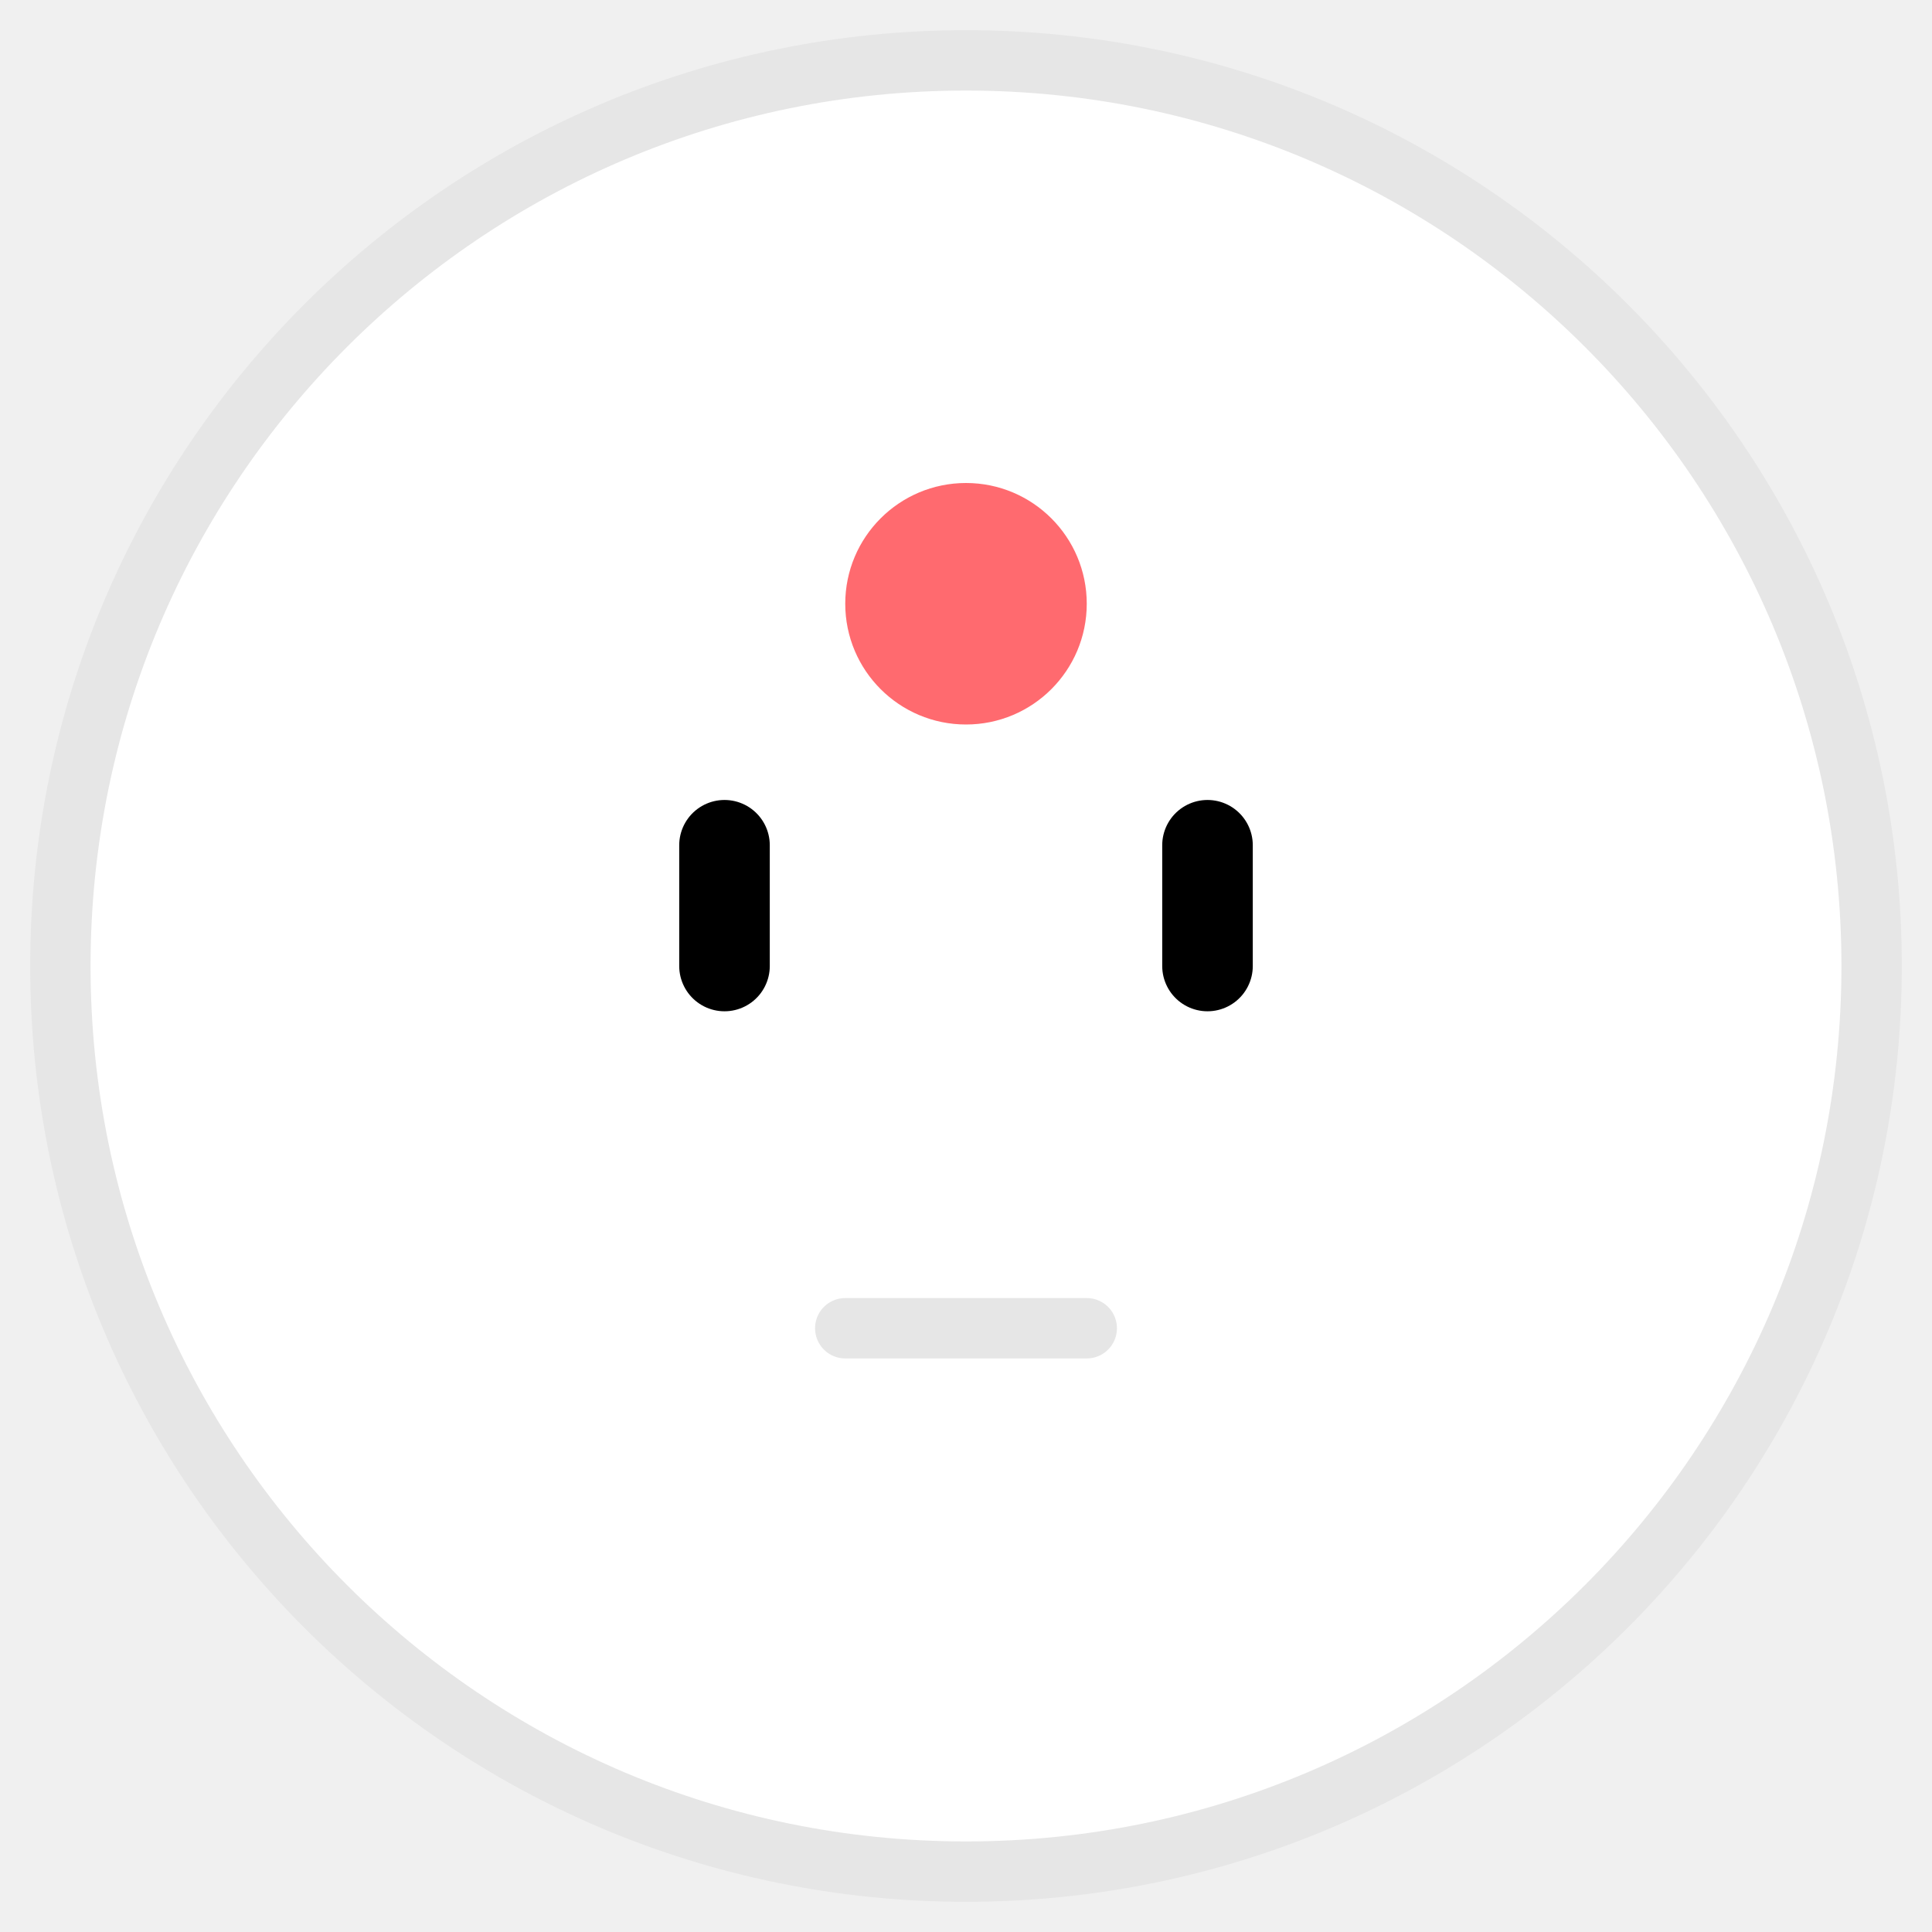
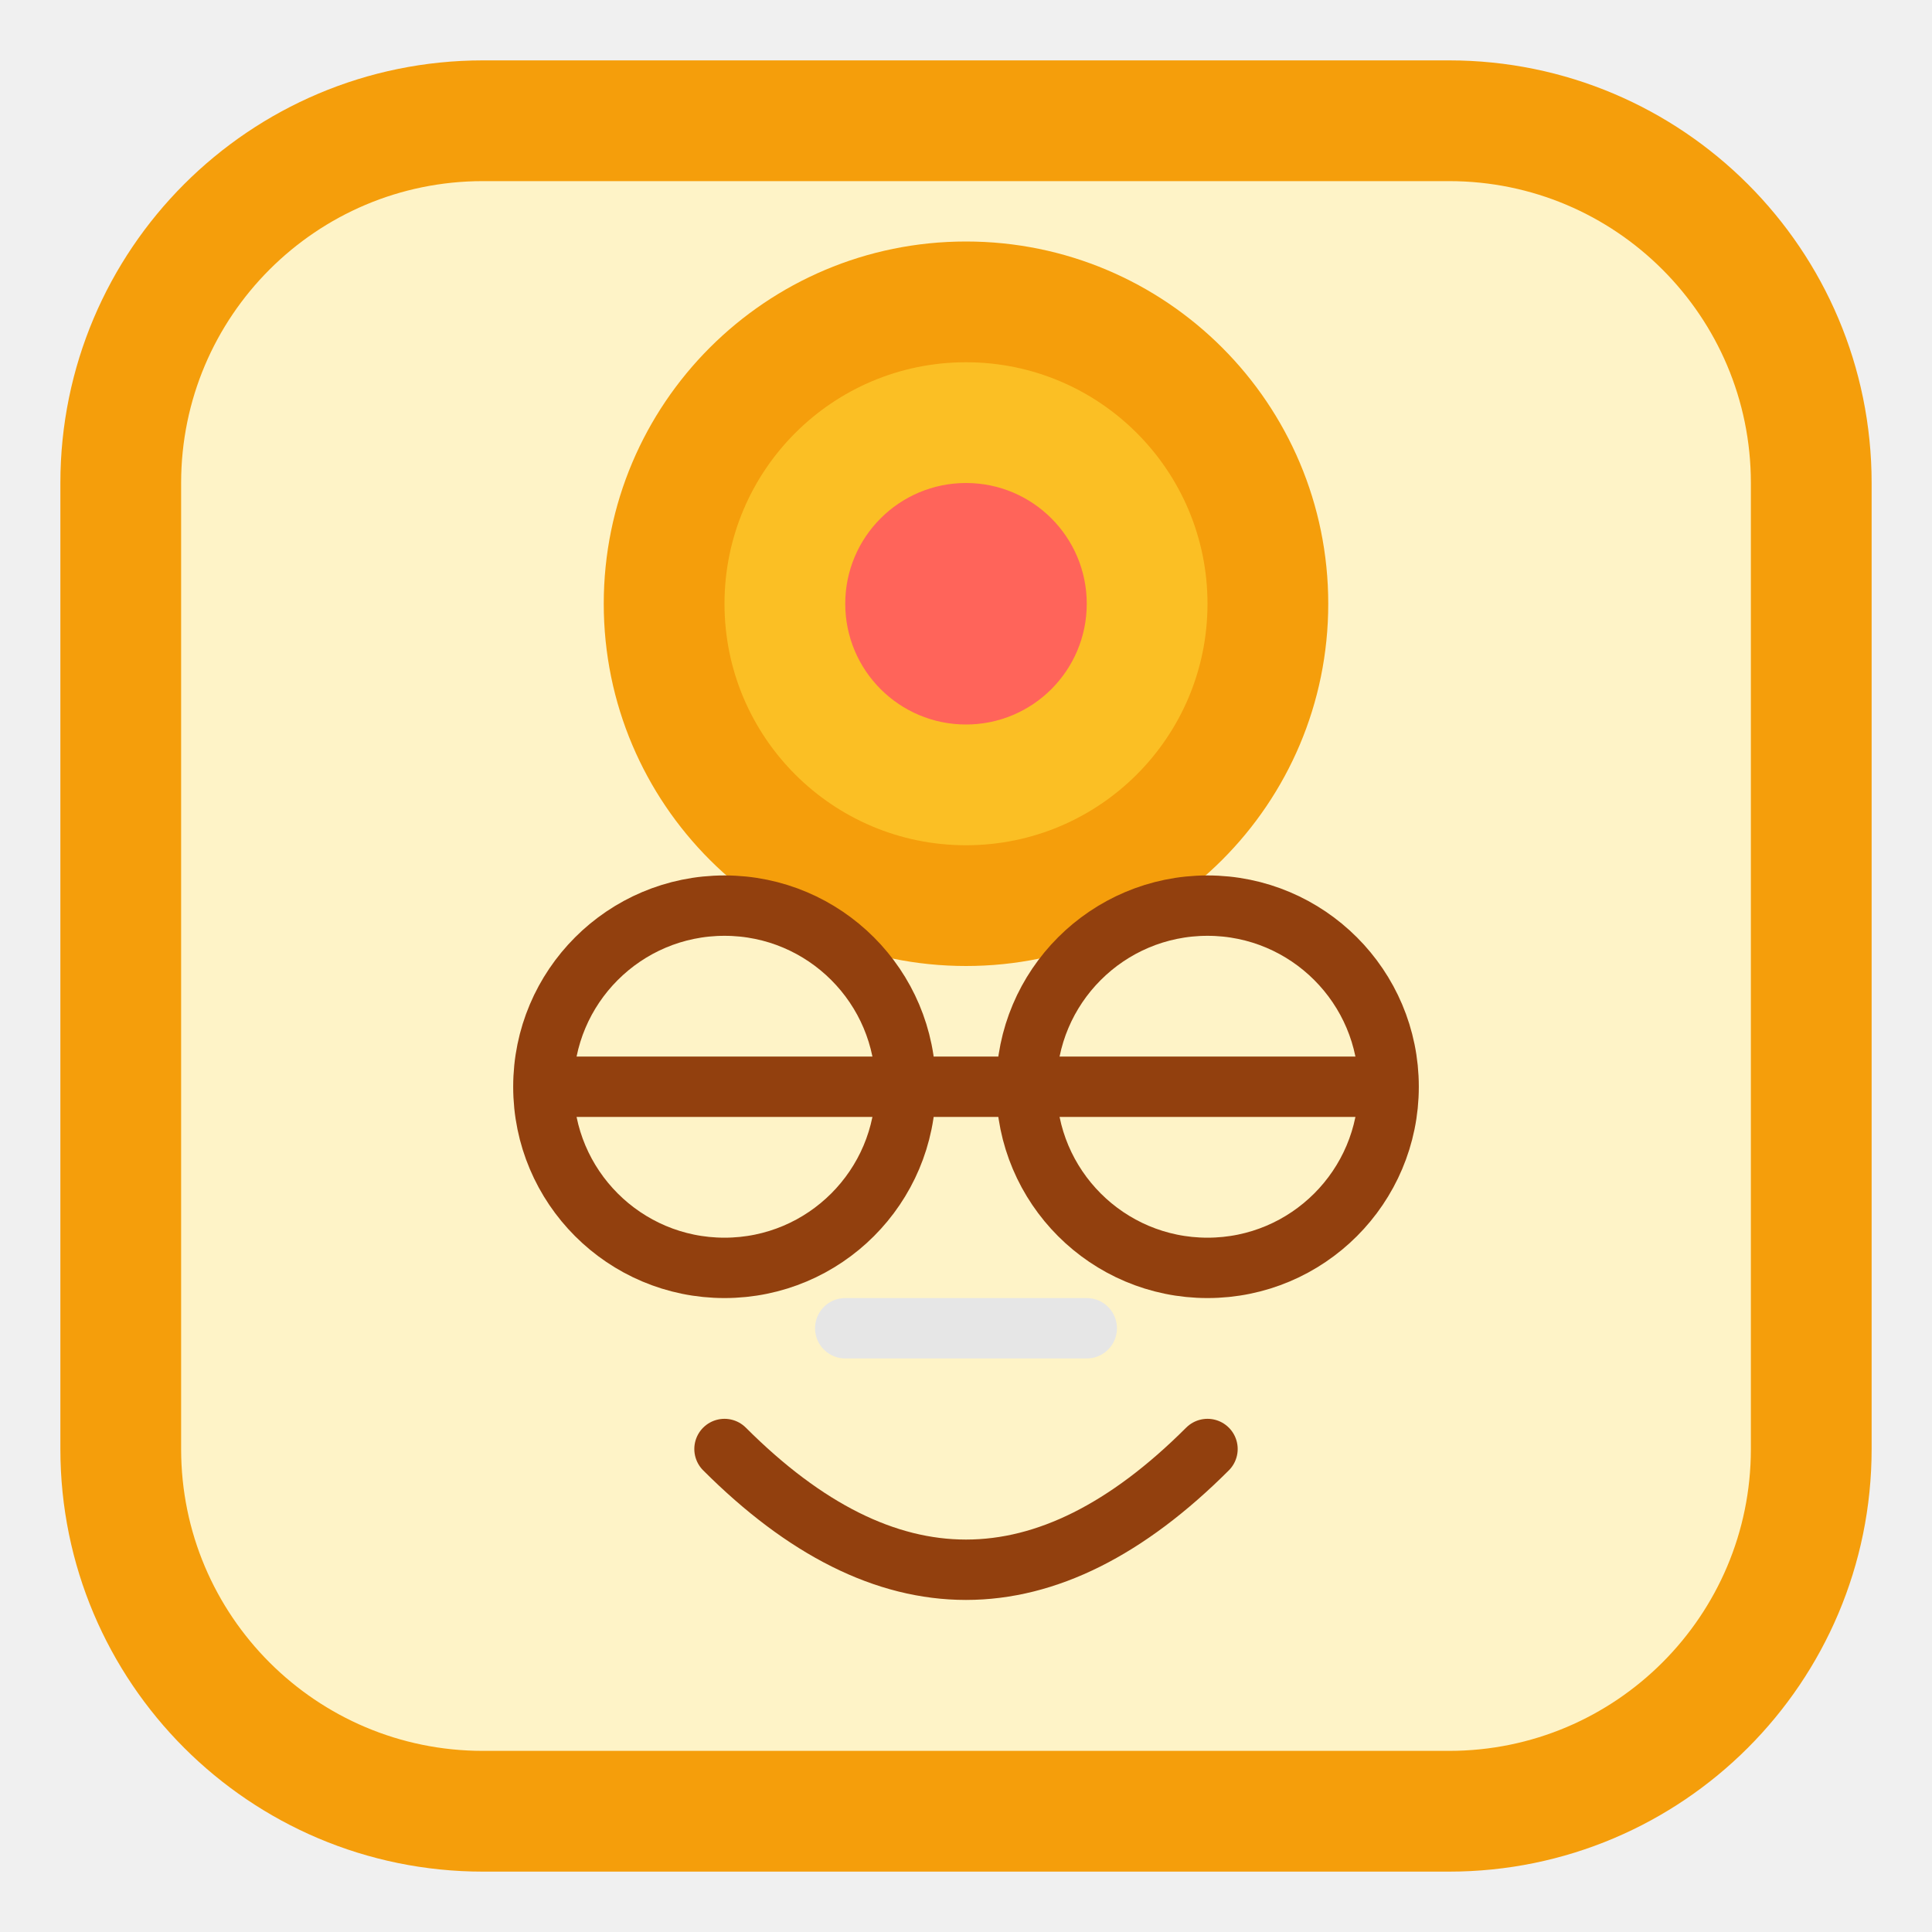
<svg xmlns="http://www.w3.org/2000/svg" width="32" height="32" viewBox="0 0 32 32" fill="none">
-   <circle cx="16" cy="16" r="15" fill="white" stroke="#E6E6E6" stroke-width="1" />
-   <line x1="12" y1="14" x2="12" y2="16" stroke="black" stroke-width="1.5" stroke-linecap="round" />
-   <line x1="20" y1="14" x2="20" y2="16" stroke="black" stroke-width="1.5" stroke-linecap="round" />
+   <rect x="2" y="2" width="28" height="28" rx="6" fill="#FEF3C7" stroke="#F59E0B" stroke-width="2" />
+   <circle cx="16" cy="10" r="6" fill="#F59E0B" />
+   <circle cx="16" cy="10" r="4" fill="#FBBF24" />
+   <path d="M9 18 H23" stroke="#92400E" stroke-width="1" />
+   <circle cx="12" cy="18" r="3" stroke="#92400E" stroke-width="1" fill="none" />
+   <circle cx="20" cy="18" r="3" stroke="#92400E" stroke-width="1" fill="none" />
+   <path d="M12 24 Q16 28 20 24" stroke="#92400E" stroke-width="1" stroke-linecap="round" />
  <circle cx="16" cy="10" r="2" fill="#FF5A5F" opacity="0.9" />
  <line x1="14" y1="22" x2="18" y2="22" stroke="#E6E6E6" stroke-width="1" stroke-linecap="round" />
</svg>
